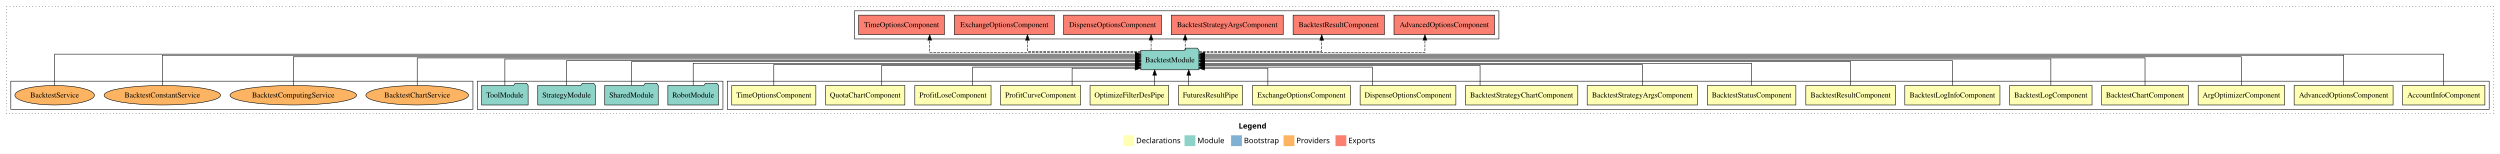
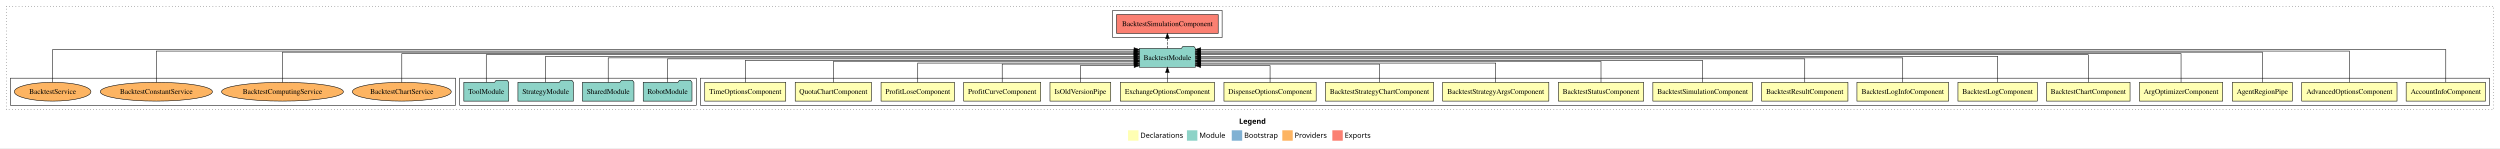
- <svg xmlns="http://www.w3.org/2000/svg" width="4620pt" height="284pt" viewBox="0.00 0.00 4620.00 284.00">
+ <svg xmlns="http://www.w3.org/2000/svg" width="4797pt" height="284pt" viewBox="0.00 0.00 4797.00 284.00">
  <g id="graph0" class="graph" transform="scale(1 1) rotate(0) translate(4 280)">
-     <polygon fill="#ffffff" stroke="transparent" points="-4,4 -4,-280 4616,-280 4616,4 -4,4" />
-     <text text-anchor="start" x="2285.009" y="-42.4" font-family="sans-serif" font-weight="bold" font-size="14.00" fill="#000000">Legend</text>
-     <polygon fill="#ffffb3" stroke="transparent" points="2072,-10 2072,-30 2092,-30 2092,-10 2072,-10" />
-     <text text-anchor="start" x="2095.629" y="-15.4" font-family="sans-serif" font-size="14.00" fill="#000000">  Declarations</text>
-     <polygon fill="#8dd3c7" stroke="transparent" points="2185,-10 2185,-30 2205,-30 2205,-10 2185,-10" />
-     <text text-anchor="start" x="2208.725" y="-15.4" font-family="sans-serif" font-size="14.00" fill="#000000">  Module</text>
-     <polygon fill="#80b1d3" stroke="transparent" points="2271,-10 2271,-30 2291,-30 2291,-10 2271,-10" />
-     <text text-anchor="start" x="2294.781" y="-15.4" font-family="sans-serif" font-size="14.00" fill="#000000">  Bootstrap</text>
-     <polygon fill="#fdb462" stroke="transparent" points="2368,-10 2368,-30 2388,-30 2388,-10 2368,-10" />
-     <text text-anchor="start" x="2391.673" y="-15.4" font-family="sans-serif" font-size="14.00" fill="#000000">  Providers</text>
-     <polygon fill="#fb8072" stroke="transparent" points="2464,-10 2464,-30 2484,-30 2484,-10 2464,-10" />
-     <text text-anchor="start" x="2487.726" y="-15.4" font-family="sans-serif" font-size="14.00" fill="#000000">  Exports</text>
+     <polygon fill="#ffffff" stroke="transparent" points="-4,4 -4,-280 4793,-280 4793,4 -4,4" />
+     <text text-anchor="start" x="2373.509" y="-42.4" font-family="sans-serif" font-weight="bold" font-size="14.00" fill="#000000">Legend</text>
+     <polygon fill="#ffffb3" stroke="transparent" points="2160.5,-10 2160.5,-30 2180.5,-30 2180.5,-10 2160.5,-10" />
+     <text text-anchor="start" x="2184.129" y="-15.4" font-family="sans-serif" font-size="14.00" fill="#000000">  Declarations</text>
+     <polygon fill="#8dd3c7" stroke="transparent" points="2273.5,-10 2273.5,-30 2293.5,-30 2293.5,-10 2273.5,-10" />
+     <text text-anchor="start" x="2297.225" y="-15.4" font-family="sans-serif" font-size="14.00" fill="#000000">  Module</text>
+     <polygon fill="#80b1d3" stroke="transparent" points="2359.5,-10 2359.5,-30 2379.5,-30 2379.5,-10 2359.5,-10" />
+     <text text-anchor="start" x="2383.281" y="-15.4" font-family="sans-serif" font-size="14.00" fill="#000000">  Bootstrap</text>
+     <polygon fill="#fdb462" stroke="transparent" points="2456.5,-10 2456.5,-30 2476.5,-30 2476.5,-10 2456.5,-10" />
+     <text text-anchor="start" x="2480.173" y="-15.4" font-family="sans-serif" font-size="14.00" fill="#000000">  Providers</text>
+     <polygon fill="#fb8072" stroke="transparent" points="2552.5,-10 2552.5,-30 2572.5,-30 2572.5,-10 2552.5,-10" />
+     <text text-anchor="start" x="2576.226" y="-15.4" font-family="sans-serif" font-size="14.00" fill="#000000">  Exports</text>
    <g id="clust1" class="cluster">
-       <polygon fill="none" stroke="#000000" stroke-dasharray="1,5" points="8,-70 8,-268 4604,-268 4604,-70 8,-70" />
+       <polygon fill="none" stroke="#000000" stroke-dasharray="1,5" points="8,-70 8,-268 4781,-268 4781,-70 8,-70" />
    </g>
    <g id="clust2" class="cluster">
-       <polygon fill="none" stroke="#000000" points="1340,-78 1340,-130 4596,-130 4596,-78 1340,-78" />
-     </g>
-     <g id="clust21" class="cluster">
+       <polygon fill="none" stroke="#000000" points="1340,-78 1340,-130 4773,-130 4773,-78 1340,-78" />
+     </g>
+     <g id="clust22" class="cluster">
      <polygon fill="none" stroke="#000000" points="878,-78 878,-130 1332,-130 1332,-78 878,-78" />
    </g>
-     <g id="clust22" class="cluster">
-       <polygon fill="none" stroke="#000000" points="1575,-208 1575,-260 2766,-260 2766,-208 1575,-208" />
-     </g>
-     <g id="clust24" class="cluster">
+     <g id="clust23" class="cluster">
+       <polygon fill="none" stroke="#000000" points="2131,-208 2131,-260 2341,-260 2341,-208 2131,-208" />
+     </g>
+     <g id="clust25" class="cluster">
      <polygon fill="none" stroke="#000000" points="16,-78 16,-130 870,-130 870,-78 16,-78" />
    </g>
    <g id="node1" class="node">
-       <polygon fill="#ffffb3" stroke="#000000" points="4588.08,-122 4435.92,-122 4435.92,-86 4588.08,-86 4588.08,-122" />
-       <text text-anchor="middle" x="4512" y="-99.8" font-family="Times,serif" font-size="14.00" fill="#000000">AccountInfoComponent</text>
-     </g>
-     <g id="node19" class="node">
-       <polygon fill="#8dd3c7" stroke="#000000" points="2211.756,-187 2208.756,-191 2187.756,-191 2184.756,-187 2104.244,-187 2104.244,-151 2211.756,-151 2211.756,-187" />
-       <text text-anchor="middle" x="2158" y="-164.8" font-family="Times,serif" font-size="14.00" fill="#000000">BacktestModule</text>
+       <polygon fill="#ffffb3" stroke="#000000" points="4765.08,-122 4612.92,-122 4612.92,-86 4765.08,-86 4765.08,-122" />
+       <text text-anchor="middle" x="4689" y="-99.8" font-family="Times,serif" font-size="14.00" fill="#000000">AccountInfoComponent</text>
+     </g>
+     <g id="node20" class="node">
+       <polygon fill="#8dd3c7" stroke="#000000" points="2289.756,-187 2286.756,-191 2265.756,-191 2262.756,-187 2182.244,-187 2182.244,-151 2289.756,-151 2289.756,-187" />
+       <text text-anchor="middle" x="2236" y="-164.8" font-family="Times,serif" font-size="14.00" fill="#000000">BacktestModule</text>
    </g>
    <g id="edge1" class="edge">
-       <path fill="none" stroke="#000000" d="M4512,-122.011C4512,-144.485 4512,-180 4512,-180 4512,-180 2221.872,-180 2221.872,-180" />
-       <polygon fill="#000000" stroke="#000000" points="2221.872,-176.5 2211.872,-180 2221.872,-183.5 2221.872,-176.5" />
+       <path fill="none" stroke="#000000" d="M4689,-122.38C4689,-146.279 4689,-185 4689,-185 4689,-185 2299.804,-185 2299.804,-185" />
+       <polygon fill="#000000" stroke="#000000" points="2299.804,-181.5 2289.804,-185 2299.804,-188.5 2299.804,-181.5" />
    </g>
    <g id="node2" class="node">
-       <polygon fill="#ffffb3" stroke="#000000" points="4418.416,-122 4235.584,-122 4235.584,-86 4418.416,-86 4418.416,-122" />
-       <text text-anchor="middle" x="4327" y="-99.8" font-family="Times,serif" font-size="14.00" fill="#000000">AdvancedOptionsComponent</text>
+       <polygon fill="#ffffb3" stroke="#000000" points="4595.416,-122 4412.584,-122 4412.584,-86 4595.416,-86 4595.416,-122" />
+       <text text-anchor="middle" x="4504" y="-99.8" font-family="Times,serif" font-size="14.00" fill="#000000">AdvancedOptionsComponent</text>
    </g>
    <g id="edge2" class="edge">
-       <path fill="none" stroke="#000000" d="M4327,-122.292C4327,-144.206 4327,-178 4327,-178 4327,-178 2221.886,-178 2221.886,-178" />
-       <polygon fill="#000000" stroke="#000000" points="2221.886,-174.5 2211.886,-178 2221.886,-181.5 2221.886,-174.5" />
+       <path fill="none" stroke="#000000" d="M4504,-122.091C4504,-145.133 4504,-182 4504,-182 4504,-182 2299.826,-182 2299.826,-182" />
+       <polygon fill="#000000" stroke="#000000" points="2299.826,-178.5 2289.826,-182 2299.826,-185.5 2299.826,-178.5" />
    </g>
    <g id="node3" class="node">
-       <polygon fill="#ffffb3" stroke="#000000" points="4217.859,-122 4058.142,-122 4058.142,-86 4217.859,-86 4217.859,-122" />
-       <text text-anchor="middle" x="4138" y="-99.8" font-family="Times,serif" font-size="14.00" fill="#000000">ArgOptimizerComponent</text>
+       <polygon fill="#ffffb3" stroke="#000000" points="4394.542,-122 4279.458,-122 4279.458,-86 4394.542,-86 4394.542,-122" />
+       <text text-anchor="middle" x="4337" y="-99.8" font-family="Times,serif" font-size="14.00" fill="#000000">AgentRegionPipe</text>
    </g>
    <g id="edge3" class="edge">
-       <path fill="none" stroke="#000000" d="M4138,-122.284C4138,-143.321 4138,-175 4138,-175 4138,-175 2221.987,-175 2221.987,-175" />
-       <polygon fill="#000000" stroke="#000000" points="2221.987,-171.5 2211.987,-175 2221.987,-178.5 2221.987,-171.5" />
+       <path fill="none" stroke="#000000" d="M4337,-122.011C4337,-144.485 4337,-180 4337,-180 4337,-180 2299.78,-180 2299.78,-180" />
+       <polygon fill="#000000" stroke="#000000" points="2299.78,-176.5 2289.78,-180 2299.78,-183.5 2299.78,-176.5" />
    </g>
    <g id="node4" class="node">
-       <polygon fill="#ffffb3" stroke="#000000" points="4040.141,-122 3879.859,-122 3879.859,-86 4040.141,-86 4040.141,-122" />
-       <text text-anchor="middle" x="3960" y="-99.8" font-family="Times,serif" font-size="14.00" fill="#000000">BacktestChartComponent</text>
+       <polygon fill="#ffffb3" stroke="#000000" points="4260.859,-122 4101.141,-122 4101.141,-86 4260.859,-86 4260.859,-122" />
+       <text text-anchor="middle" x="4181" y="-99.8" font-family="Times,serif" font-size="14.00" fill="#000000">ArgOptimizerComponent</text>
    </g>
    <g id="edge4" class="edge">
-       <path fill="none" stroke="#000000" d="M3960,-122.129C3960,-142.572 3960,-173 3960,-173 3960,-173 2221.93,-173 2221.93,-173" />
-       <polygon fill="#000000" stroke="#000000" points="2221.93,-169.5 2211.93,-173 2221.93,-176.5 2221.93,-169.5" />
+       <path fill="none" stroke="#000000" d="M4181,-122.045C4181,-143.662 4181,-177 4181,-177 4181,-177 2299.795,-177 2299.795,-177" />
+       <polygon fill="#000000" stroke="#000000" points="2299.795,-173.5 2289.795,-177 2299.795,-180.5 2299.795,-173.5" />
    </g>
    <g id="node5" class="node">
-       <polygon fill="#ffffb3" stroke="#000000" points="3862.091,-122 3709.909,-122 3709.909,-86 3862.091,-86 3862.091,-122" />
-       <text text-anchor="middle" x="3786" y="-99.8" font-family="Times,serif" font-size="14.00" fill="#000000">BacktestLogComponent</text>
+       <polygon fill="#ffffb3" stroke="#000000" points="4083.141,-122 3922.859,-122 3922.859,-86 4083.141,-86 4083.141,-122" />
+       <text text-anchor="middle" x="4003" y="-99.8" font-family="Times,serif" font-size="14.00" fill="#000000">BacktestChartComponent</text>
    </g>
    <g id="edge5" class="edge">
-       <path fill="none" stroke="#000000" d="M3786,-122.308C3786,-142.145 3786,-171 3786,-171 3786,-171 2222.166,-171 2222.166,-171" />
-       <polygon fill="#000000" stroke="#000000" points="2222.166,-167.5 2212.166,-171 2222.166,-174.5 2222.166,-167.5" />
+       <path fill="none" stroke="#000000" d="M4003,-122.284C4003,-143.321 4003,-175 4003,-175 4003,-175 2299.848,-175 2299.848,-175" />
+       <polygon fill="#000000" stroke="#000000" points="2299.848,-171.5 2289.848,-175 2299.848,-178.5 2299.848,-171.5" />
    </g>
    <g id="node6" class="node">
-       <polygon fill="#ffffb3" stroke="#000000" points="3691.913,-122 3516.087,-122 3516.087,-86 3691.913,-86 3691.913,-122" />
-       <text text-anchor="middle" x="3604" y="-99.8" font-family="Times,serif" font-size="14.00" fill="#000000">BacktestLogInfoComponent</text>
+       <polygon fill="#ffffb3" stroke="#000000" points="3905.091,-122 3752.909,-122 3752.909,-86 3905.091,-86 3905.091,-122" />
+       <text text-anchor="middle" x="3829" y="-99.8" font-family="Times,serif" font-size="14.00" fill="#000000">BacktestLogComponent</text>
    </g>
    <g id="edge6" class="edge">
-       <path fill="none" stroke="#000000" d="M3604,-122.169C3604,-141.09 3604,-168 3604,-168 3604,-168 2222.046,-168 2222.046,-168" />
-       <polygon fill="#000000" stroke="#000000" points="2222.046,-164.5 2212.046,-168 2222.046,-171.5 2222.046,-164.5" />
+       <path fill="none" stroke="#000000" d="M3829,-122.223C3829,-142.365 3829,-172 3829,-172 3829,-172 2299.915,-172 2299.915,-172" />
+       <polygon fill="#000000" stroke="#000000" points="2299.915,-168.5 2289.915,-172 2299.915,-175.5 2299.915,-168.5" />
    </g>
    <g id="node7" class="node">
-       <polygon fill="#ffffb3" stroke="#000000" points="3498.816,-122 3333.184,-122 3333.184,-86 3498.816,-86 3498.816,-122" />
-       <text text-anchor="middle" x="3416" y="-99.8" font-family="Times,serif" font-size="14.00" fill="#000000">BacktestResultComponent</text>
+       <polygon fill="#ffffb3" stroke="#000000" points="3734.913,-122 3559.087,-122 3559.087,-86 3734.913,-86 3734.913,-122" />
+       <text text-anchor="middle" x="3647" y="-99.8" font-family="Times,serif" font-size="14.00" fill="#000000">BacktestLogInfoComponent</text>
    </g>
    <g id="edge7" class="edge">
-       <path fill="none" stroke="#000000" d="M3416,-122.267C3416,-140.555 3416,-166 3416,-166 3416,-166 2222.055,-166 2222.055,-166" />
-       <polygon fill="#000000" stroke="#000000" points="2222.055,-162.5 2212.055,-166 2222.055,-169.5 2222.055,-162.5" />
+       <path fill="none" stroke="#000000" d="M3647,-122.106C3647,-141.339 3647,-169 3647,-169 3647,-169 2300.018,-169 2300.018,-169" />
+       <polygon fill="#000000" stroke="#000000" points="2300.018,-165.5 2290.018,-169 2300.018,-172.5 2300.018,-165.5" />
    </g>
    <g id="node8" class="node">
-       <polygon fill="#ffffb3" stroke="#000000" points="3314.762,-122 3151.238,-122 3151.238,-86 3314.762,-86 3314.762,-122" />
-       <text text-anchor="middle" x="3233" y="-99.8" font-family="Times,serif" font-size="14.00" fill="#000000">BacktestStatusComponent</text>
+       <polygon fill="#ffffb3" stroke="#000000" points="3541.816,-122 3376.184,-122 3376.184,-86 3541.816,-86 3541.816,-122" />
+       <text text-anchor="middle" x="3459" y="-99.8" font-family="Times,serif" font-size="14.00" fill="#000000">BacktestResultComponent</text>
    </g>
    <g id="edge8" class="edge">
-       <path fill="none" stroke="#000000" d="M3233,-122.022C3233,-139.373 3233,-163 3233,-163 3233,-163 2222.046,-163 2222.046,-163" />
-       <polygon fill="#000000" stroke="#000000" points="2222.046,-159.5 2212.046,-163 2222.046,-166.5 2222.046,-159.5" />
+       <path fill="none" stroke="#000000" d="M3459,-122.222C3459,-140.828 3459,-167 3459,-167 3459,-167 2300.129,-167 2300.129,-167" />
+       <polygon fill="#000000" stroke="#000000" points="2300.129,-163.5 2290.129,-167 2300.129,-170.5 2300.129,-163.5" />
    </g>
    <g id="node9" class="node">
-       <polygon fill="#ffffb3" stroke="#000000" points="3132.904,-122 2929.096,-122 2929.096,-86 3132.904,-86 3132.904,-122" />
-       <text text-anchor="middle" x="3031" y="-99.8" font-family="Times,serif" font-size="14.00" fill="#000000">BacktestStrategyArgsComponent</text>
+       <polygon fill="#ffffb3" stroke="#000000" points="3358.489,-122 3167.511,-122 3167.511,-86 3358.489,-86 3358.489,-122" />
+       <text text-anchor="middle" x="3263" y="-99.8" font-family="Times,serif" font-size="14.00" fill="#000000">BacktestSimulationComponent</text>
    </g>
    <g id="edge9" class="edge">
-       <path fill="none" stroke="#000000" d="M3031,-122.035C3031,-138.734 3031,-161 3031,-161 3031,-161 2221.951,-161 2221.951,-161" />
-       <polygon fill="#000000" stroke="#000000" points="2221.951,-157.5 2211.951,-161 2221.951,-164.5 2221.951,-157.5" />
+       <path fill="none" stroke="#000000" d="M3263,-122.002C3263,-139.675 3263,-164 3263,-164 3263,-164 2299.77,-164 2299.77,-164" />
+       <polygon fill="#000000" stroke="#000000" points="2299.77,-160.5 2289.77,-164 2299.77,-167.5 2299.77,-160.5" />
    </g>
    <g id="node10" class="node">
-       <polygon fill="#ffffb3" stroke="#000000" points="2911.795,-122 2704.205,-122 2704.205,-86 2911.795,-86 2911.795,-122" />
-       <text text-anchor="middle" x="2808" y="-99.8" font-family="Times,serif" font-size="14.00" fill="#000000">BacktestStrategyChartComponent</text>
+       <polygon fill="#ffffb3" stroke="#000000" points="3149.762,-122 2986.238,-122 2986.238,-86 3149.762,-86 3149.762,-122" />
+       <text text-anchor="middle" x="3068" y="-99.8" font-family="Times,serif" font-size="14.00" fill="#000000">BacktestStatusComponent</text>
    </g>
    <g id="edge10" class="edge">
-       <path fill="none" stroke="#000000" d="M2731.155,-122.009C2731.155,-138.049 2731.155,-159 2731.155,-159 2731.155,-159 2221.921,-159 2221.921,-159" />
-       <polygon fill="#000000" stroke="#000000" points="2221.921,-155.5 2211.921,-159 2221.921,-162.5 2221.921,-155.5" />
+       <path fill="none" stroke="#000000" d="M3068,-122.034C3068,-139.06 3068,-162 3068,-162 3068,-162 2299.949,-162 2299.949,-162" />
+       <polygon fill="#000000" stroke="#000000" points="2299.949,-158.5 2289.949,-162 2299.949,-165.5 2299.949,-158.5" />
    </g>
    <g id="node11" class="node">
-       <polygon fill="#ffffb3" stroke="#000000" points="2686.48,-122 2509.52,-122 2509.52,-86 2686.48,-86 2686.48,-122" />
-       <text text-anchor="middle" x="2598" y="-99.8" font-family="Times,serif" font-size="14.00" fill="#000000">DispenseOptionsComponent</text>
+       <polygon fill="#ffffb3" stroke="#000000" points="2967.904,-122 2764.096,-122 2764.096,-86 2967.904,-86 2967.904,-122" />
+       <text text-anchor="middle" x="2866" y="-99.8" font-family="Times,serif" font-size="14.00" fill="#000000">BacktestStrategyArgsComponent</text>
    </g>
    <g id="edge11" class="edge">
-       <path fill="none" stroke="#000000" d="M2531.959,-122.187C2531.959,-137.182 2531.959,-156 2531.959,-156 2531.959,-156 2221.977,-156 2221.977,-156" />
-       <polygon fill="#000000" stroke="#000000" points="2221.977,-152.5 2211.977,-156 2221.977,-159.5 2221.977,-152.5" />
+       <path fill="none" stroke="#000000" d="M2866,-122.009C2866,-138.049 2866,-159 2866,-159 2866,-159 2299.986,-159 2299.986,-159" />
+       <polygon fill="#000000" stroke="#000000" points="2299.986,-155.5 2289.986,-159 2299.986,-162.5 2299.986,-155.5" />
    </g>
    <g id="node12" class="node">
-       <polygon fill="#ffffb3" stroke="#000000" points="2491.361,-122 2310.639,-122 2310.639,-86 2491.361,-86 2491.361,-122" />
-       <text text-anchor="middle" x="2401" y="-99.8" font-family="Times,serif" font-size="14.00" fill="#000000">ExchangeOptionsComponent</text>
+       <polygon fill="#ffffb3" stroke="#000000" points="2746.795,-122 2539.205,-122 2539.205,-86 2746.795,-86 2746.795,-122" />
+       <text text-anchor="middle" x="2643" y="-99.8" font-family="Times,serif" font-size="14.00" fill="#000000">BacktestStrategyChartComponent</text>
    </g>
    <g id="edge12" class="edge">
-       <path fill="none" stroke="#000000" d="M2339.011,-122.051C2339.011,-136.373 2339.011,-154 2339.011,-154 2339.011,-154 2221.819,-154 2221.819,-154" />
-       <polygon fill="#000000" stroke="#000000" points="2221.819,-150.5 2211.819,-154 2221.819,-157.5 2221.819,-150.5" />
+       <path fill="none" stroke="#000000" d="M2643,-122.24C2643,-137.571 2643,-157 2643,-157 2643,-157 2300.046,-157 2300.046,-157" />
+       <polygon fill="#000000" stroke="#000000" points="2300.046,-153.5 2290.046,-157 2300.046,-160.5 2300.046,-153.5" />
    </g>
    <g id="node13" class="node">
-       <polygon fill="#ffffb3" stroke="#000000" points="2292.158,-122 2173.842,-122 2173.842,-86 2292.158,-86 2292.158,-122" />
-       <text text-anchor="middle" x="2233" y="-99.8" font-family="Times,serif" font-size="14.00" fill="#000000">FuturesResultPipe</text>
+       <polygon fill="#ffffb3" stroke="#000000" points="2521.48,-122 2344.52,-122 2344.52,-86 2521.48,-86 2521.48,-122" />
+       <text text-anchor="middle" x="2433" y="-99.8" font-family="Times,serif" font-size="14.00" fill="#000000">DispenseOptionsComponent</text>
    </g>
    <g id="edge13" class="edge">
-       <path fill="none" stroke="#000000" d="M2192.775,-122.106C2192.775,-122.106 2192.775,-140.991 2192.775,-140.991" />
-       <polygon fill="#000000" stroke="#000000" points="2189.275,-140.991 2192.775,-150.991 2196.275,-140.991 2189.275,-140.991" />
+       <path fill="none" stroke="#000000" d="M2433,-122.051C2433,-136.373 2433,-154 2433,-154 2433,-154 2299.831,-154 2299.831,-154" />
+       <polygon fill="#000000" stroke="#000000" points="2299.831,-150.5 2289.831,-154 2299.831,-157.5 2299.831,-150.5" />
    </g>
    <g id="node14" class="node">
-       <polygon fill="#ffffb3" stroke="#000000" points="2155.581,-122 2010.419,-122 2010.419,-86 2155.581,-86 2155.581,-122" />
-       <text text-anchor="middle" x="2083" y="-99.8" font-family="Times,serif" font-size="14.00" fill="#000000">OptimizeFilterDesPipe</text>
+       <polygon fill="#ffffb3" stroke="#000000" points="2326.361,-122 2145.639,-122 2145.639,-86 2326.361,-86 2326.361,-122" />
+       <text text-anchor="middle" x="2236" y="-99.8" font-family="Times,serif" font-size="14.00" fill="#000000">ExchangeOptionsComponent</text>
    </g>
    <g id="edge14" class="edge">
-       <path fill="none" stroke="#000000" d="M2129.831,-122.106C2129.831,-122.106 2129.831,-140.991 2129.831,-140.991" />
-       <polygon fill="#000000" stroke="#000000" points="2126.331,-140.991 2129.831,-150.991 2133.331,-140.991 2126.331,-140.991" />
+       <path fill="none" stroke="#000000" d="M2236,-122.106C2236,-122.106 2236,-140.991 2236,-140.991" />
+       <polygon fill="#000000" stroke="#000000" points="2232.5,-140.991 2236,-150.991 2239.5,-140.991 2232.5,-140.991" />
    </g>
    <g id="node15" class="node">
+       <polygon fill="#ffffb3" stroke="#000000" points="2127.308,-122 2010.692,-122 2010.692,-86 2127.308,-86 2127.308,-122" />
+       <text text-anchor="middle" x="2069" y="-99.8" font-family="Times,serif" font-size="14.00" fill="#000000">IsOldVersionPipe</text>
+     </g>
+     <g id="edge15" class="edge">
+       <path fill="none" stroke="#000000" d="M2069,-122.051C2069,-136.373 2069,-154 2069,-154 2069,-154 2172.241,-154 2172.241,-154" />
+       <polygon fill="#000000" stroke="#000000" points="2172.241,-157.5 2182.241,-154 2172.241,-150.5 2172.241,-157.5" />
+     </g>
+     <g id="node16" class="node">
      <polygon fill="#ffffb3" stroke="#000000" points="1992.93,-122 1845.07,-122 1845.07,-86 1992.93,-86 1992.93,-122" />
      <text text-anchor="middle" x="1919" y="-99.8" font-family="Times,serif" font-size="14.00" fill="#000000">ProfitCurveComponent</text>
    </g>
-     <g id="edge15" class="edge">
-       <path fill="none" stroke="#000000" d="M1977.237,-122.051C1977.237,-136.373 1977.237,-154 1977.237,-154 1977.237,-154 2093.765,-154 2093.765,-154" />
-       <polygon fill="#000000" stroke="#000000" points="2093.765,-157.5 2103.765,-154 2093.765,-150.5 2093.765,-157.5" />
-     </g>
-     <g id="node16" class="node">
+     <g id="edge16" class="edge">
+       <path fill="none" stroke="#000000" d="M1919,-122.24C1919,-137.571 1919,-157 1919,-157 1919,-157 2172.225,-157 2172.225,-157" />
+       <polygon fill="#000000" stroke="#000000" points="2172.225,-160.5 2182.225,-157 2172.225,-153.5 2172.225,-160.5" />
+     </g>
+     <g id="node17" class="node">
      <polygon fill="#ffffb3" stroke="#000000" points="1827.43,-122 1686.57,-122 1686.57,-86 1827.43,-86 1827.43,-122" />
      <text text-anchor="middle" x="1757" y="-99.8" font-family="Times,serif" font-size="14.00" fill="#000000">ProfitLoseComponent</text>
    </g>
-     <g id="edge16" class="edge">
-       <path fill="none" stroke="#000000" d="M1793.517,-122.187C1793.517,-137.182 1793.517,-156 1793.517,-156 1793.517,-156 2094.219,-156 2094.219,-156" />
-       <polygon fill="#000000" stroke="#000000" points="2094.219,-159.5 2104.219,-156 2094.219,-152.5 2094.219,-159.5" />
-     </g>
-     <g id="node17" class="node">
+     <g id="edge17" class="edge">
+       <path fill="none" stroke="#000000" d="M1757,-122.009C1757,-138.049 1757,-159 1757,-159 1757,-159 2171.984,-159 2171.984,-159" />
+       <polygon fill="#000000" stroke="#000000" points="2171.984,-162.5 2181.984,-159 2171.984,-155.5 2171.984,-162.5" />
+     </g>
+     <g id="node18" class="node">
      <polygon fill="#ffffb3" stroke="#000000" points="1668.147,-122 1521.853,-122 1521.853,-86 1668.147,-86 1668.147,-122" />
      <text text-anchor="middle" x="1595" y="-99.8" font-family="Times,serif" font-size="14.00" fill="#000000">QuotaChartComponent</text>
    </g>
-     <g id="edge17" class="edge">
-       <path fill="none" stroke="#000000" d="M1625.483,-122.009C1625.483,-138.049 1625.483,-159 1625.483,-159 1625.483,-159 2094.009,-159 2094.009,-159" />
-       <polygon fill="#000000" stroke="#000000" points="2094.009,-162.5 2104.009,-159 2094.009,-155.5 2094.009,-162.5" />
-     </g>
-     <g id="node18" class="node">
+     <g id="edge18" class="edge">
+       <path fill="none" stroke="#000000" d="M1595,-122.034C1595,-139.06 1595,-162 1595,-162 1595,-162 2172.177,-162 2172.177,-162" />
+       <polygon fill="#000000" stroke="#000000" points="2172.177,-165.5 2182.177,-162 2172.176,-158.5 2172.177,-165.5" />
+     </g>
+     <g id="node19" class="node">
      <polygon fill="#ffffb3" stroke="#000000" points="1503.713,-122 1348.287,-122 1348.287,-86 1503.713,-86 1503.713,-122" />
      <text text-anchor="middle" x="1426" y="-99.8" font-family="Times,serif" font-size="14.00" fill="#000000">TimeOptionsComponent</text>
    </g>
-     <g id="edge18" class="edge">
-       <path fill="none" stroke="#000000" d="M1426,-122.035C1426,-138.734 1426,-161 1426,-161 1426,-161 2094.174,-161 2094.174,-161" />
-       <polygon fill="#000000" stroke="#000000" points="2094.174,-164.5 2104.174,-161 2094.174,-157.5 2094.174,-164.5" />
-     </g>
-     <g id="node24" class="node">
-       <polygon fill="#fb8072" stroke="#000000" points="2757.915,-252 2572.085,-252 2572.085,-216 2757.915,-216 2757.915,-252" />
-       <text text-anchor="middle" x="2665" y="-229.8" font-family="Times,serif" font-size="14.00" fill="#000000">AdvancedOptionsComponent </text>
-     </g>
-     <g id="edge23" class="edge">
-       <path fill="none" stroke="#000000" stroke-dasharray="5,2" d="M2212.06,-183C2335.847,-183 2629.266,-183 2629.266,-183 2629.266,-183 2629.266,-205.876 2629.266,-205.876" />
-       <polygon fill="#000000" stroke="#000000" points="2625.766,-205.876 2629.266,-215.876 2632.766,-205.876 2625.766,-205.876" />
+     <g id="edge19" class="edge">
+       <path fill="none" stroke="#000000" d="M1426,-122.002C1426,-139.675 1426,-164 1426,-164 1426,-164 2172.226,-164 2172.226,-164" />
+       <polygon fill="#000000" stroke="#000000" points="2172.226,-167.5 2182.226,-164 2172.226,-160.5 2172.226,-167.5" />
    </g>
    <g id="node25" class="node">
-       <polygon fill="#fb8072" stroke="#000000" points="2554.316,-252 2385.684,-252 2385.684,-216 2554.316,-216 2554.316,-252" />
-       <text text-anchor="middle" x="2470" y="-229.8" font-family="Times,serif" font-size="14.00" fill="#000000">BacktestResultComponent </text>
+       <polygon fill="#fb8072" stroke="#000000" points="2333.489,-252 2138.511,-252 2138.511,-216 2333.489,-216 2333.489,-252" />
+       <text text-anchor="middle" x="2236" y="-229.8" font-family="Times,serif" font-size="14.00" fill="#000000">BacktestSimulationComponent </text>
    </g>
    <g id="edge24" class="edge">
-       <path fill="none" stroke="#000000" stroke-dasharray="5,2" d="M2212.085,-185C2293.599,-185 2438.511,-185 2438.511,-185 2438.511,-185 2438.511,-205.754 2438.511,-205.754" />
-       <polygon fill="#000000" stroke="#000000" points="2435.012,-205.754 2438.511,-215.754 2442.012,-205.754 2435.012,-205.754" />
-     </g>
-     <g id="node26" class="node">
-       <polygon fill="#fb8072" stroke="#000000" points="2367.404,-252 2160.596,-252 2160.596,-216 2367.404,-216 2367.404,-252" />
-       <text text-anchor="middle" x="2264" y="-229.8" font-family="Times,serif" font-size="14.00" fill="#000000">BacktestStrategyArgsComponent </text>
-     </g>
-     <g id="edge25" class="edge">
-       <path fill="none" stroke="#000000" stroke-dasharray="5,2" d="M2186.213,-187.106C2186.213,-187.106 2186.213,-205.991 2186.213,-205.991" />
-       <polygon fill="#000000" stroke="#000000" points="2182.713,-205.991 2186.213,-215.991 2189.713,-205.991 2182.713,-205.991" />
-     </g>
-     <g id="node27" class="node">
-       <polygon fill="#fb8072" stroke="#000000" points="2142.481,-252 1961.519,-252 1961.519,-216 2142.481,-216 2142.481,-252" />
-       <text text-anchor="middle" x="2052" y="-229.8" font-family="Times,serif" font-size="14.00" fill="#000000">DispenseOptionsComponent </text>
-     </g>
-     <g id="edge26" class="edge">
-       <path fill="none" stroke="#000000" stroke-dasharray="5,2" d="M2123.181,-187.106C2123.181,-187.106 2123.181,-205.991 2123.181,-205.991" />
-       <polygon fill="#000000" stroke="#000000" points="2119.681,-205.991 2123.181,-215.991 2126.681,-205.991 2119.681,-205.991" />
-     </g>
-     <g id="node28" class="node">
-       <polygon fill="#fb8072" stroke="#000000" points="1944.362,-252 1759.638,-252 1759.638,-216 1944.362,-216 1944.362,-252" />
-       <text text-anchor="middle" x="1852" y="-229.8" font-family="Times,serif" font-size="14.00" fill="#000000">ExchangeOptionsComponent </text>
-     </g>
-     <g id="edge27" class="edge">
-       <path fill="none" stroke="#000000" stroke-dasharray="5,2" d="M2104.089,-185C2027.066,-185 1894.733,-185 1894.733,-185 1894.733,-185 1894.733,-205.754 1894.733,-205.754" />
-       <polygon fill="#000000" stroke="#000000" points="1891.233,-205.754 1894.733,-215.754 1898.233,-205.754 1891.233,-205.754" />
-     </g>
-     <g id="node29" class="node">
-       <polygon fill="#fb8072" stroke="#000000" points="1741.214,-252 1582.786,-252 1582.786,-216 1741.214,-216 1741.214,-252" />
-       <text text-anchor="middle" x="1662" y="-229.8" font-family="Times,serif" font-size="14.00" fill="#000000">TimeOptionsComponent </text>
-     </g>
-     <g id="edge28" class="edge">
-       <path fill="none" stroke="#000000" stroke-dasharray="5,2" d="M2104.009,-183C1985.702,-183 1714.071,-183 1714.071,-183 1714.071,-183 1714.071,-205.876 1714.071,-205.876" />
-       <polygon fill="#000000" stroke="#000000" points="1710.571,-205.876 1714.071,-215.876 1717.571,-205.876 1710.571,-205.876" />
-     </g>
-     <g id="node20" class="node">
+       <path fill="none" stroke="#000000" stroke-dasharray="5,2" d="M2236,-187.106C2236,-187.106 2236,-205.991 2236,-205.991" />
+       <polygon fill="#000000" stroke="#000000" points="2232.5,-205.991 2236,-215.991 2239.5,-205.991 2232.5,-205.991" />
+     </g>
+     <g id="node21" class="node">
      <polygon fill="#8dd3c7" stroke="#000000" points="1323.777,-122 1320.777,-126 1299.777,-126 1296.777,-122 1230.223,-122 1230.223,-86 1323.777,-86 1323.777,-122" />
      <text text-anchor="middle" x="1277" y="-99.8" font-family="Times,serif" font-size="14.00" fill="#000000">RobotModule</text>
    </g>
-     <g id="edge19" class="edge">
-       <path fill="none" stroke="#000000" d="M1277,-122.022C1277,-139.373 1277,-163 1277,-163 1277,-163 2094.216,-163 2094.216,-163" />
-       <polygon fill="#000000" stroke="#000000" points="2094.216,-166.5 2104.216,-163 2094.216,-159.5 2094.216,-166.5" />
-     </g>
-     <g id="node21" class="node">
+     <g id="edge20" class="edge">
+       <path fill="none" stroke="#000000" d="M1277,-122.222C1277,-140.828 1277,-167 1277,-167 1277,-167 2172.039,-167 2172.039,-167" />
+       <polygon fill="#000000" stroke="#000000" points="2172.039,-170.5 2182.039,-167 2172.039,-163.5 2172.039,-170.5" />
+     </g>
+     <g id="node22" class="node">
      <polygon fill="#8dd3c7" stroke="#000000" points="1212.423,-122 1209.423,-126 1188.423,-126 1185.423,-122 1113.577,-122 1113.577,-86 1212.423,-86 1212.423,-122" />
      <text text-anchor="middle" x="1163" y="-99.8" font-family="Times,serif" font-size="14.00" fill="#000000">SharedModule</text>
    </g>
-     <g id="edge20" class="edge">
-       <path fill="none" stroke="#000000" d="M1163,-122.267C1163,-140.555 1163,-166 1163,-166 1163,-166 2094.152,-166 2094.152,-166" />
-       <polygon fill="#000000" stroke="#000000" points="2094.152,-169.5 2104.152,-166 2094.152,-162.5 2094.152,-169.5" />
-     </g>
-     <g id="node22" class="node">
+     <g id="edge21" class="edge">
+       <path fill="none" stroke="#000000" d="M1163,-122.106C1163,-141.339 1163,-169 1163,-169 1163,-169 2172.054,-169 2172.054,-169" />
+       <polygon fill="#000000" stroke="#000000" points="2172.055,-172.5 2182.054,-169 2172.054,-165.5 2172.055,-172.5" />
+     </g>
+     <g id="node23" class="node">
      <polygon fill="#8dd3c7" stroke="#000000" points="1096.204,-122 1093.204,-126 1072.204,-126 1069.204,-122 989.796,-122 989.796,-86 1096.204,-86 1096.204,-122" />
      <text text-anchor="middle" x="1043" y="-99.8" font-family="Times,serif" font-size="14.00" fill="#000000">StrategyModule</text>
    </g>
-     <g id="edge21" class="edge">
-       <path fill="none" stroke="#000000" d="M1043,-122.169C1043,-141.09 1043,-168 1043,-168 1043,-168 2094.221,-168 2094.221,-168" />
-       <polygon fill="#000000" stroke="#000000" points="2094.221,-171.5 2104.221,-168 2094.221,-164.5 2094.221,-171.5" />
-     </g>
-     <g id="node23" class="node">
+     <g id="edge22" class="edge">
+       <path fill="none" stroke="#000000" d="M1043,-122.223C1043,-142.365 1043,-172 1043,-172 1043,-172 2172.031,-172 2172.031,-172" />
+       <polygon fill="#000000" stroke="#000000" points="2172.031,-175.5 2182.031,-172 2172.031,-168.5 2172.031,-175.5" />
+     </g>
+     <g id="node24" class="node">
      <polygon fill="#8dd3c7" stroke="#000000" points="971.993,-122 968.993,-126 947.993,-126 944.993,-122 886.007,-122 886.007,-86 971.993,-86 971.993,-122" />
      <text text-anchor="middle" x="929" y="-99.8" font-family="Times,serif" font-size="14.00" fill="#000000">ToolModule</text>
    </g>
-     <g id="edge22" class="edge">
-       <path fill="none" stroke="#000000" d="M929,-122.308C929,-142.145 929,-171 929,-171 929,-171 2094.004,-171 2094.004,-171" />
-       <polygon fill="#000000" stroke="#000000" points="2094.004,-174.5 2104.004,-171 2094.004,-167.5 2094.004,-174.5" />
-     </g>
-     <g id="node30" class="node">
+     <g id="edge23" class="edge">
+       <path fill="none" stroke="#000000" d="M929,-122.284C929,-143.321 929,-175 929,-175 929,-175 2171.916,-175 2171.916,-175" />
+       <polygon fill="#000000" stroke="#000000" points="2171.916,-178.5 2181.916,-175 2171.916,-171.5 2171.916,-178.5" />
+     </g>
+     <g id="node26" class="node">
      <ellipse fill="#fdb462" stroke="#000000" cx="767" cy="-104" rx="94.895" ry="18" />
      <text text-anchor="middle" x="767" y="-99.8" font-family="Times,serif" font-size="14.00" fill="#000000">BacktestChartService</text>
    </g>
-     <g id="edge29" class="edge">
-       <path fill="none" stroke="#000000" d="M767,-122.129C767,-142.572 767,-173 767,-173 767,-173 2093.898,-173 2093.898,-173" />
-       <polygon fill="#000000" stroke="#000000" points="2093.898,-176.5 2103.898,-173 2093.898,-169.5 2093.898,-176.5" />
-     </g>
-     <g id="node31" class="node">
+     <g id="edge25" class="edge">
+       <path fill="none" stroke="#000000" d="M767,-122.045C767,-143.662 767,-177 767,-177 767,-177 2171.975,-177 2171.975,-177" />
+       <polygon fill="#000000" stroke="#000000" points="2171.975,-180.5 2181.975,-177 2171.975,-173.5 2171.975,-180.5" />
+     </g>
+     <g id="node27" class="node">
      <ellipse fill="#fdb462" stroke="#000000" cx="538" cy="-104" rx="116.912" ry="18" />
      <text text-anchor="middle" x="538" y="-99.8" font-family="Times,serif" font-size="14.00" fill="#000000">BacktestComputingService</text>
    </g>
-     <g id="edge30" class="edge">
-       <path fill="none" stroke="#000000" d="M538,-122.284C538,-143.321 538,-175 538,-175 538,-175 2094.1,-175 2094.1,-175" />
-       <polygon fill="#000000" stroke="#000000" points="2094.1,-178.5 2104.1,-175 2094.1,-171.5 2094.1,-178.5" />
-     </g>
-     <g id="node32" class="node">
+     <g id="edge26" class="edge">
+       <path fill="none" stroke="#000000" d="M538,-122.011C538,-144.485 538,-180 538,-180 538,-180 2171.904,-180 2171.904,-180" />
+       <polygon fill="#000000" stroke="#000000" points="2171.904,-183.5 2181.904,-180 2171.904,-176.5 2171.904,-183.5" />
+     </g>
+     <g id="node28" class="node">
      <ellipse fill="#fdb462" stroke="#000000" cx="296" cy="-104" rx="107.658" ry="18" />
      <text text-anchor="middle" x="296" y="-99.8" font-family="Times,serif" font-size="14.00" fill="#000000">BacktestConstantService</text>
    </g>
-     <g id="edge31" class="edge">
-       <path fill="none" stroke="#000000" d="M296,-122.292C296,-144.206 296,-178 296,-178 296,-178 2094.033,-178 2094.033,-178" />
-       <polygon fill="#000000" stroke="#000000" points="2094.033,-181.5 2104.033,-178 2094.033,-174.5 2094.033,-181.5" />
-     </g>
-     <g id="node33" class="node">
+     <g id="edge27" class="edge">
+       <path fill="none" stroke="#000000" d="M296,-122.091C296,-145.133 296,-182 296,-182 296,-182 2172.088,-182 2172.088,-182" />
+       <polygon fill="#000000" stroke="#000000" points="2172.088,-185.5 2182.088,-182 2172.088,-178.5 2172.088,-185.5" />
+     </g>
+     <g id="node29" class="node">
      <ellipse fill="#fdb462" stroke="#000000" cx="97" cy="-104" rx="73.488" ry="18" />
      <text text-anchor="middle" x="97" y="-99.8" font-family="Times,serif" font-size="14.00" fill="#000000">BacktestService</text>
    </g>
-     <g id="edge32" class="edge">
-       <path fill="none" stroke="#000000" d="M97,-122.011C97,-144.485 97,-180 97,-180 97,-180 2094.196,-180 2094.196,-180" />
-       <polygon fill="#000000" stroke="#000000" points="2094.196,-183.5 2104.196,-180 2094.196,-176.5 2094.196,-183.5" />
+     <g id="edge28" class="edge">
+       <path fill="none" stroke="#000000" d="M97,-122.38C97,-146.279 97,-185 97,-185 97,-185 2172.056,-185 2172.056,-185" />
+       <polygon fill="#000000" stroke="#000000" points="2172.056,-188.5 2182.056,-185 2172.056,-181.5 2172.056,-188.5" />
    </g>
  </g>
</svg>
